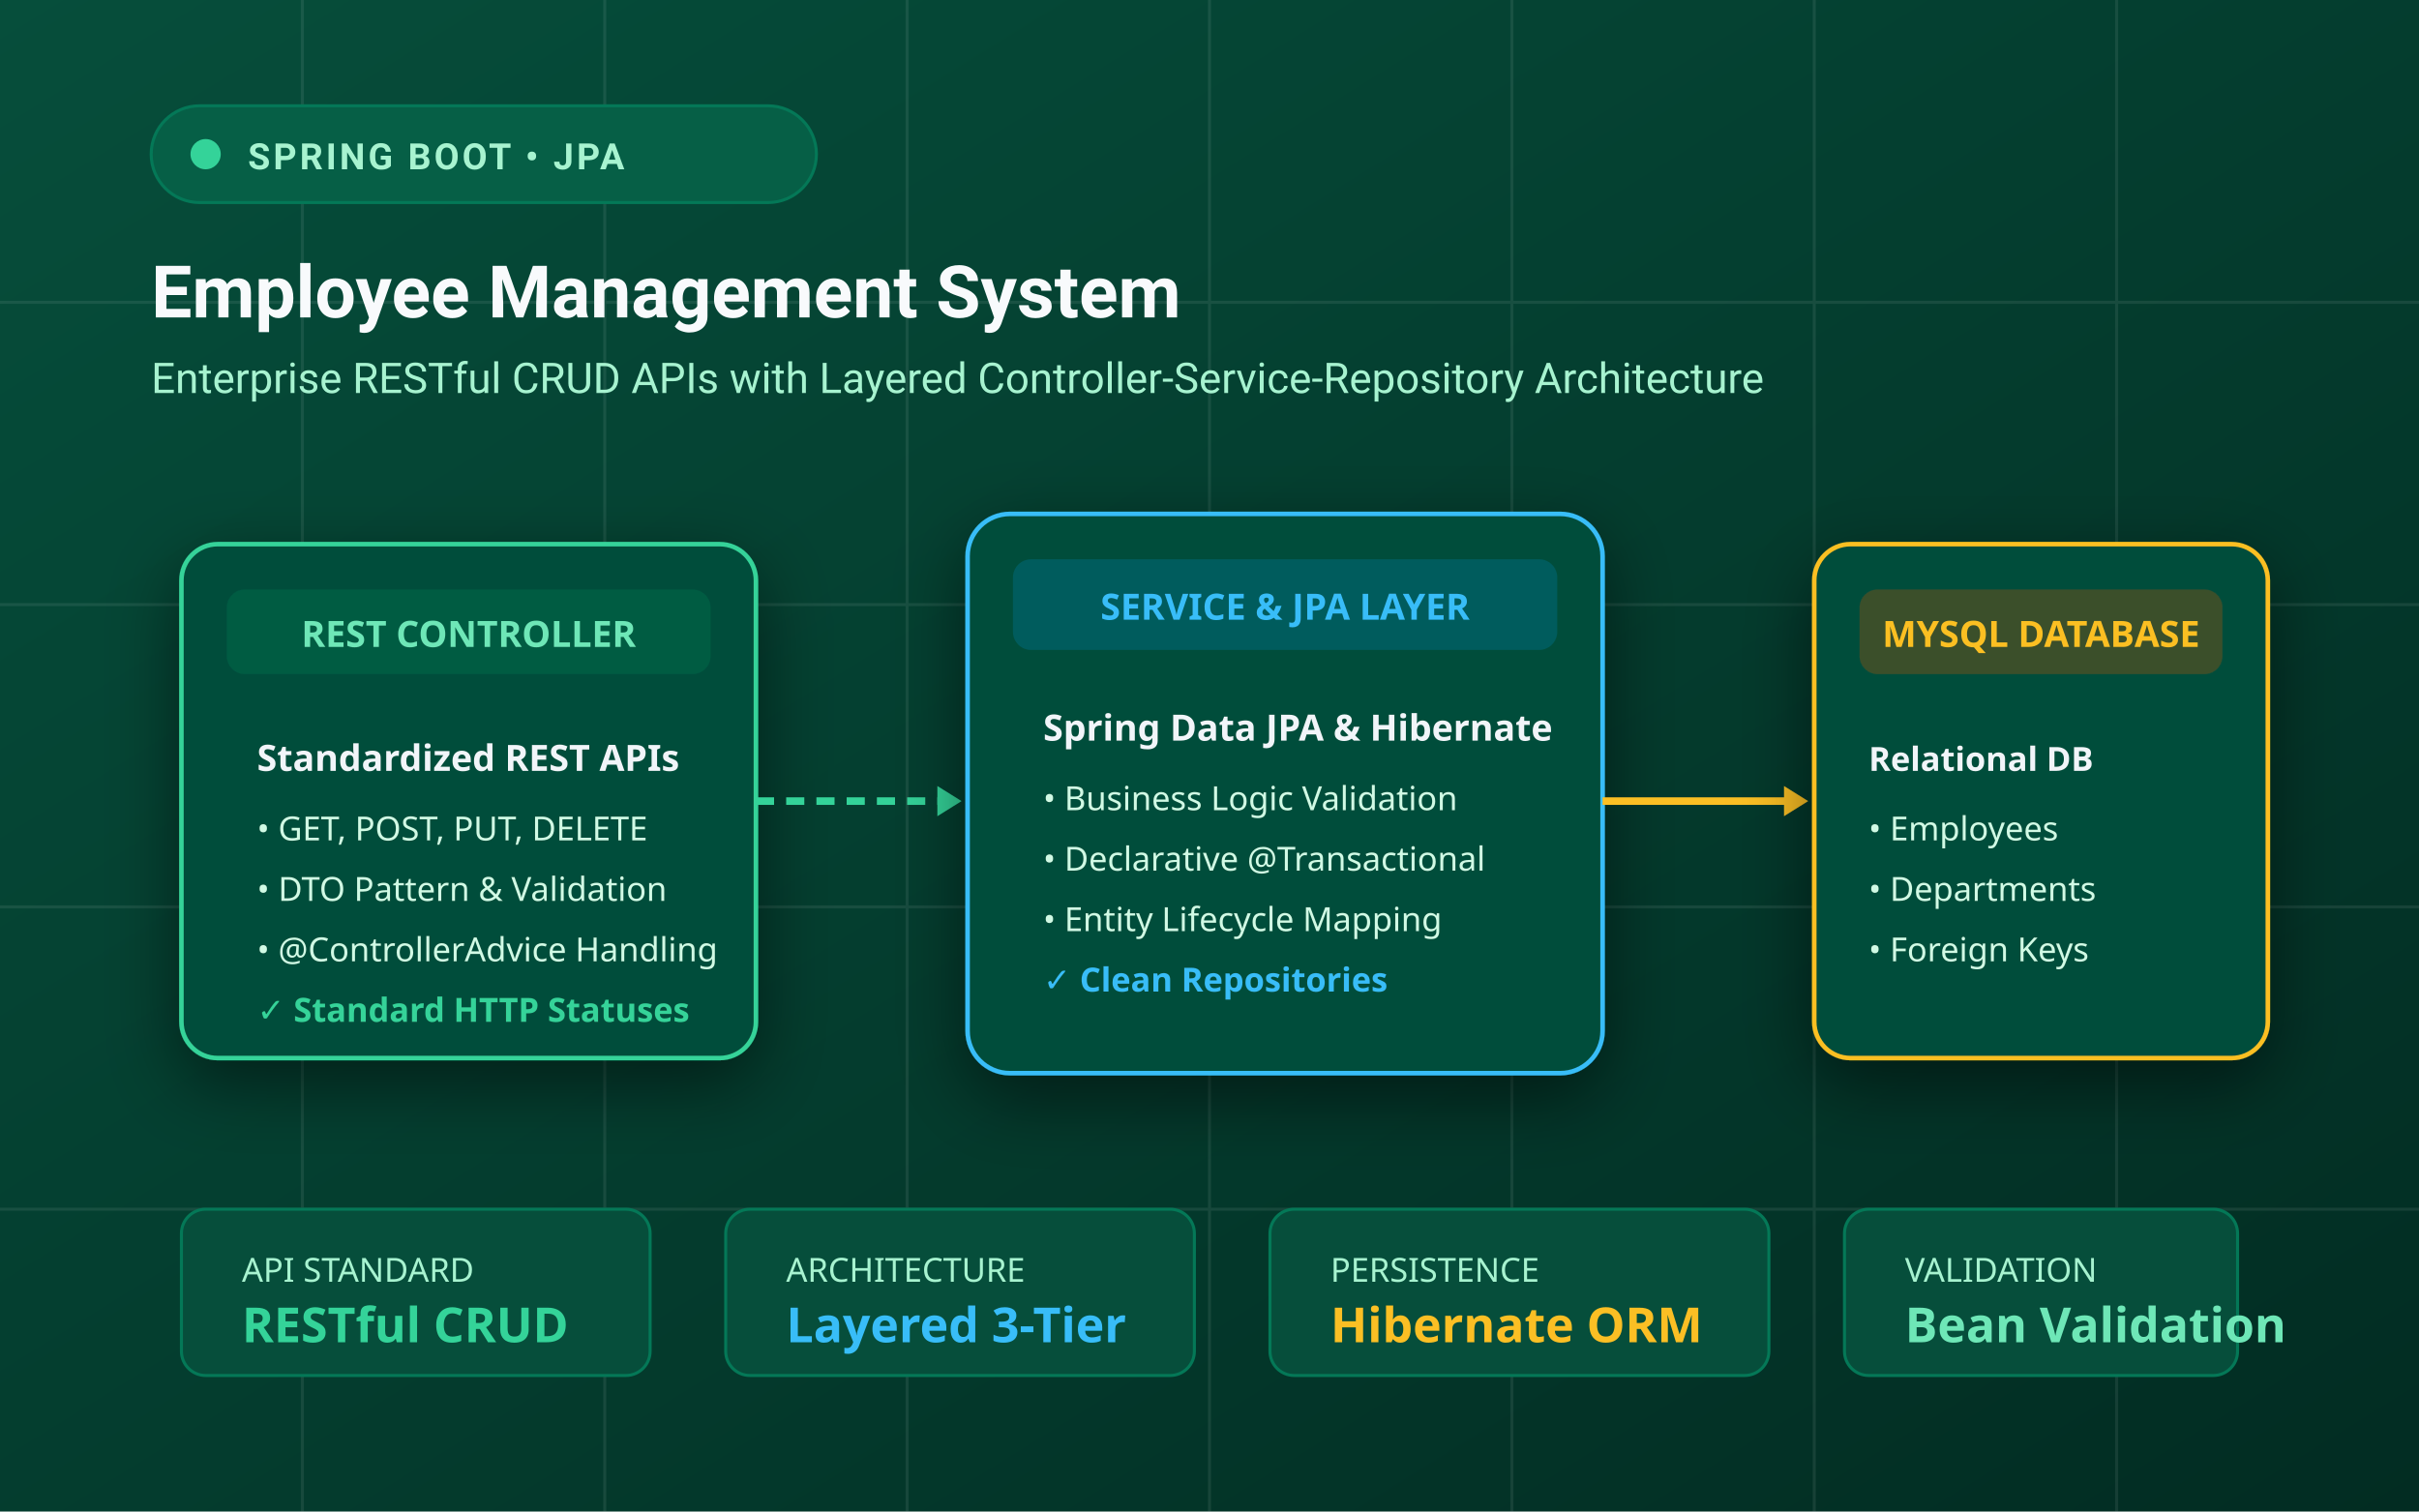
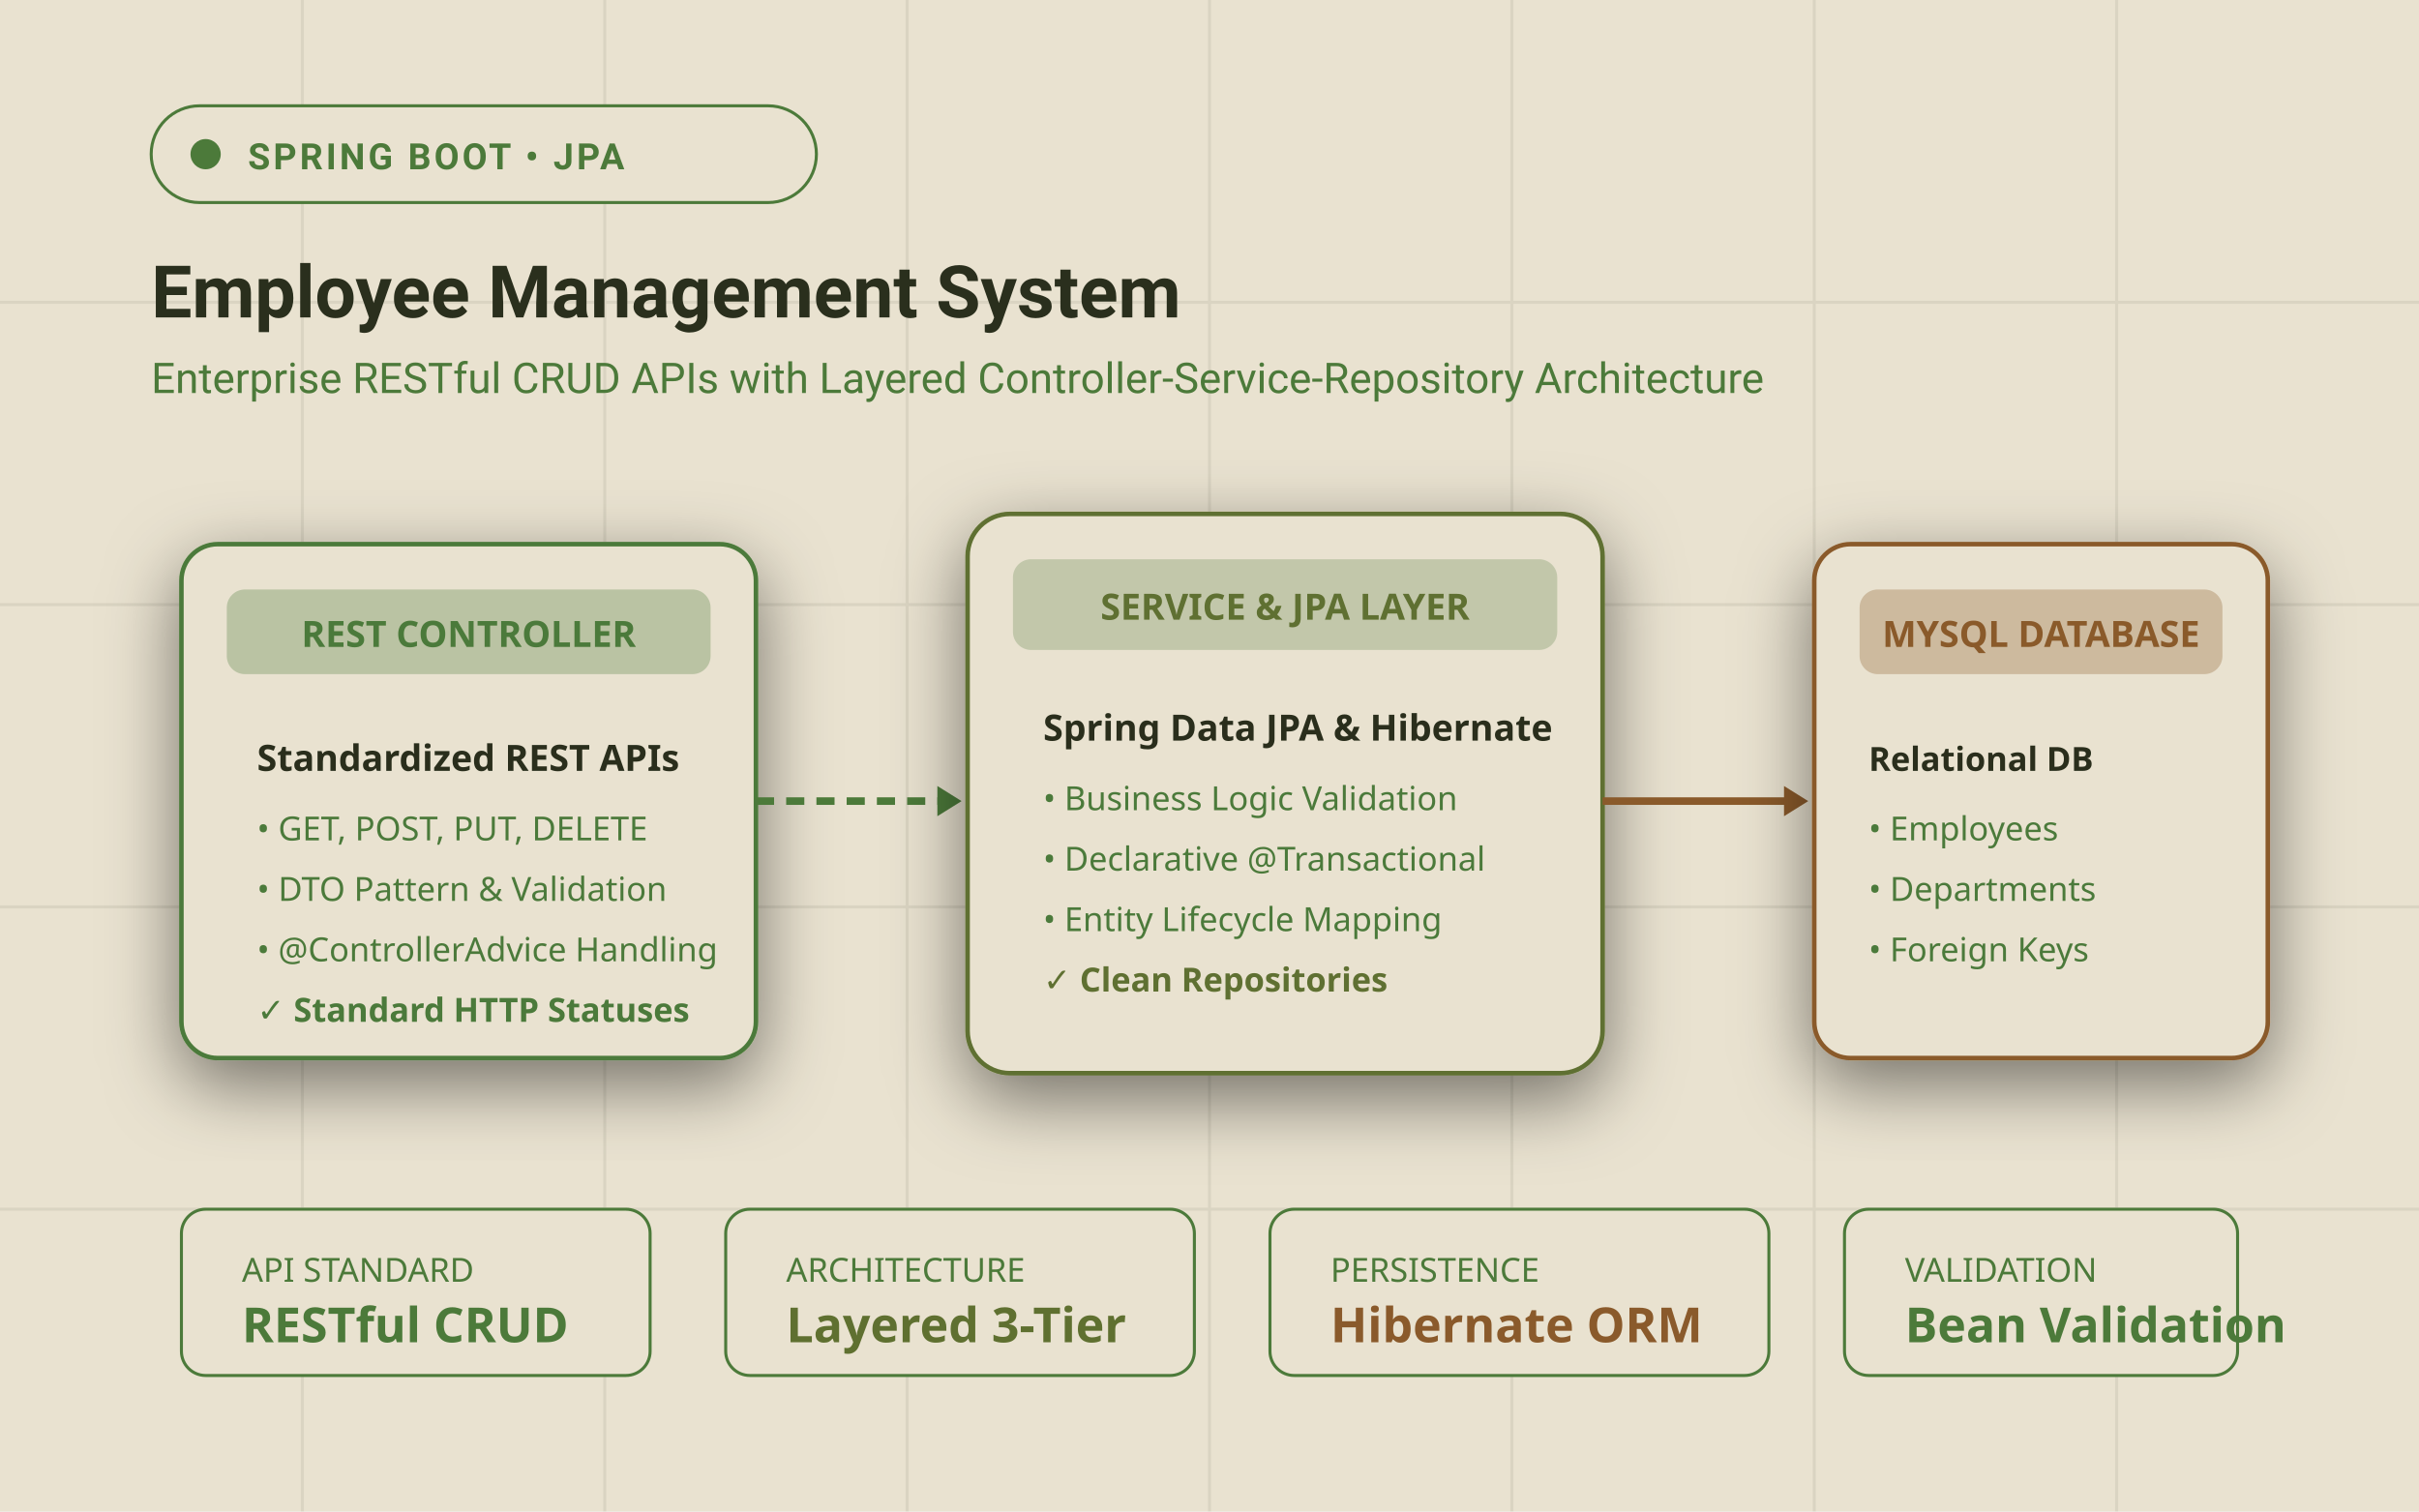
<svg xmlns="http://www.w3.org/2000/svg" viewBox="0 0 800 500" width="100%" height="100%">
  <defs>
    <linearGradient id="emp-bg" x1="0%" y1="0%" x2="100%" y2="100%">
-       <stop offset="0%" stop-color="#064e3b" />
-       <stop offset="100%" stop-color="#022c22" />
+       <stop offset="0%" stop-color="#e9e2d0" />
+       <stop offset="100%" stop-color="#e9e2d0" />
    </linearGradient>
    <linearGradient id="emerald-glow" x1="0%" y1="0%" x2="100%" y2="0%">
-       <stop offset="0%" stop-color="#34d399" />
-       <stop offset="100%" stop-color="#059669" />
+       <stop offset="0%" stop-color="#4c7a3a" />
+       <stop offset="100%" stop-color="#4c7a3a" />
    </linearGradient>
    <linearGradient id="teal-glow" x1="0%" y1="0%" x2="100%" y2="0%">
-       <stop offset="0%" stop-color="#2dd4bf" />
-       <stop offset="100%" stop-color="#0d9488" />
+       <stop offset="0%" stop-color="#5f7030" />
+       <stop offset="100%" stop-color="#4c7a3a" />
    </linearGradient>
    <filter id="emp-shadow" x="-20%" y="-20%" width="140%" height="140%">
      <feDropShadow dx="0" dy="8" stdDeviation="12" flood-color="#000" flood-opacity="0.5" />
    </filter>
  </defs>
  <rect width="800" height="500" fill="url(#emp-bg)" />
-   <g opacity="0.08" stroke="#ffffff" stroke-width="1">
+   <g opacity="0.08" stroke="#2a2f1d" stroke-width="1">
    <line x1="100" y1="0" x2="100" y2="500" />
    <line x1="200" y1="0" x2="200" y2="500" />
    <line x1="300" y1="0" x2="300" y2="500" />
    <line x1="400" y1="0" x2="400" y2="500" />
    <line x1="500" y1="0" x2="500" y2="500" />
    <line x1="600" y1="0" x2="600" y2="500" />
    <line x1="700" y1="0" x2="700" y2="500" />
    <line x1="0" y1="100" x2="800" y2="100" />
    <line x1="0" y1="200" x2="800" y2="200" />
    <line x1="0" y1="300" x2="800" y2="300" />
    <line x1="0" y1="400" x2="800" y2="400" />
  </g>
-   <rect x="50" y="35" width="220" height="32" rx="16" fill="#065f46" stroke="#047857" />
-   <circle cx="68" cy="51" r="5" fill="#34d399" />
-   <text x="82" y="56" fill="#a7f3d0" font-family="'Segoe UI', Roboto, sans-serif" font-size="12" font-weight="600" letter-spacing="1">SPRING BOOT • JPA</text>
-   <text x="50" y="105" fill="#f8fafc" font-family="'Segoe UI', Roboto, sans-serif" font-size="24" font-weight="700">Employee Management System</text>
-   <text x="50" y="130" fill="#a7f3d0" font-family="'Segoe UI', Roboto, sans-serif" font-size="14">Enterprise RESTful CRUD APIs with Layered Controller-Service-Repository Architecture</text>
+   <rect x="50" y="35" width="220" height="32" rx="16" fill="#e9e2d0" stroke="#4c7a3a" />
+   <circle cx="68" cy="51" r="5" fill="#4c7a3a" />
+   <text x="82" y="56" fill="#4c7a3a" font-family="'Segoe UI', Roboto, sans-serif" font-size="12" font-weight="600" letter-spacing="1">SPRING BOOT • JPA</text>
+   <text x="50" y="105" fill="#2a2f1d" font-family="'Segoe UI', Roboto, sans-serif" font-size="24" font-weight="700">Employee Management System</text>
+   <text x="50" y="130" fill="#4c7a3a" font-family="'Segoe UI', Roboto, sans-serif" font-size="14">Enterprise RESTful CRUD APIs with Layered Controller-Service-Repository Architecture</text>
  <g transform="translate(60, 180)" filter="url(#emp-shadow)">
-     <rect width="190" height="170" rx="12" fill="#064e3b" stroke="#34d399" stroke-width="1.5" />
-     <rect x="15" y="15" width="160" height="28" rx="6" fill="#047857" fill-opacity="0.3" />
-     <text x="95" y="34" fill="#6ee7b7" font-family="'Segoe UI', sans-serif" font-size="12" font-weight="700" text-anchor="middle">REST CONTROLLER</text>
-     <text x="25" y="75" fill="#f1f5f9" font-family="'Segoe UI', sans-serif" font-size="12" font-weight="600">Standardized REST APIs</text>
-     <text x="25" y="98" fill="#d1fae5" font-family="'Segoe UI', sans-serif" font-size="11">• GET, POST, PUT, DELETE</text>
-     <text x="25" y="118" fill="#d1fae5" font-family="'Segoe UI', sans-serif" font-size="11">• DTO Pattern &amp; Validation</text>
-     <text x="25" y="138" fill="#d1fae5" font-family="'Segoe UI', sans-serif" font-size="11">• @ControllerAdvice Handling</text>
-     <text x="25" y="158" fill="#34d399" font-family="'Segoe UI', sans-serif" font-size="11" font-weight="600">✓ Standard HTTP Statuses</text>
+     <rect width="190" height="170" rx="12" fill="#e9e2d0" stroke="#4c7a3a" stroke-width="1.5" />
+     <rect x="15" y="15" width="160" height="28" rx="6" fill="#4c7a3a" fill-opacity="0.3" />
+     <text x="95" y="34" fill="#4c7a3a" font-family="'Segoe UI', sans-serif" font-size="12" font-weight="700" text-anchor="middle">REST CONTROLLER</text>
+     <text x="25" y="75" fill="#2a2f1d" font-family="'Segoe UI', sans-serif" font-size="12" font-weight="600">Standardized REST APIs</text>
+     <text x="25" y="98" fill="#4c7a3a" font-family="'Segoe UI', sans-serif" font-size="11">• GET, POST, PUT, DELETE</text>
+     <text x="25" y="118" fill="#4c7a3a" font-family="'Segoe UI', sans-serif" font-size="11">• DTO Pattern &amp; Validation</text>
+     <text x="25" y="138" fill="#4c7a3a" font-family="'Segoe UI', sans-serif" font-size="11">• @ControllerAdvice Handling</text>
+     <text x="25" y="158" fill="#4c7a3a" font-family="'Segoe UI', sans-serif" font-size="11" font-weight="600">✓ Standard HTTP Statuses</text>
  </g>
-   <path d="M250 265 L 315 265" stroke="#34d399" stroke-width="2.5" stroke-dasharray="6,4" />
-   <polygon points="318,265 310,260 310,270" fill="#34d399" />
+   <path d="M250 265 L 315 265" stroke="#4c7a3a" stroke-width="2.5" stroke-dasharray="6,4" />
+   <polygon points="318,265 310,260 310,270" fill="#4c7a3a" />
  <g transform="translate(320, 170)" filter="url(#emp-shadow)">
-     <rect width="210" height="185" rx="14" fill="#064e3b" stroke="#38bdf8" stroke-width="1.5" />
-     <rect x="15" y="15" width="180" height="30" rx="6" fill="#0284c7" fill-opacity="0.25" />
-     <text x="105" y="35" fill="#38bdf8" font-family="'Segoe UI', sans-serif" font-size="12" font-weight="700" text-anchor="middle">SERVICE &amp; JPA LAYER</text>
-     <text x="25" y="75" fill="#f1f5f9" font-family="'Segoe UI', sans-serif" font-size="12" font-weight="600">Spring Data JPA &amp; Hibernate</text>
-     <text x="25" y="98" fill="#d1fae5" font-family="'Segoe UI', sans-serif" font-size="11">• Business Logic Validation</text>
-     <text x="25" y="118" fill="#d1fae5" font-family="'Segoe UI', sans-serif" font-size="11">• Declarative @Transactional</text>
-     <text x="25" y="138" fill="#d1fae5" font-family="'Segoe UI', sans-serif" font-size="11">• Entity Lifecycle Mapping</text>
-     <text x="25" y="158" fill="#38bdf8" font-family="'Segoe UI', sans-serif" font-size="11" font-weight="600">✓ Clean Repositories</text>
+     <rect width="210" height="185" rx="14" fill="#e9e2d0" stroke="#5f7030" stroke-width="1.5" />
+     <rect x="15" y="15" width="180" height="30" rx="6" fill="#4c7a3a" fill-opacity="0.25" />
+     <text x="105" y="35" fill="#5f7030" font-family="'Segoe UI', sans-serif" font-size="12" font-weight="700" text-anchor="middle">SERVICE &amp; JPA LAYER</text>
+     <text x="25" y="75" fill="#2a2f1d" font-family="'Segoe UI', sans-serif" font-size="12" font-weight="600">Spring Data JPA &amp; Hibernate</text>
+     <text x="25" y="98" fill="#4c7a3a" font-family="'Segoe UI', sans-serif" font-size="11">• Business Logic Validation</text>
+     <text x="25" y="118" fill="#4c7a3a" font-family="'Segoe UI', sans-serif" font-size="11">• Declarative @Transactional</text>
+     <text x="25" y="138" fill="#4c7a3a" font-family="'Segoe UI', sans-serif" font-size="11">• Entity Lifecycle Mapping</text>
+     <text x="25" y="158" fill="#5f7030" font-family="'Segoe UI', sans-serif" font-size="11" font-weight="600">✓ Clean Repositories</text>
  </g>
-   <path d="M530 265 L 595 265" stroke="#fbbf24" stroke-width="2.5" />
-   <polygon points="598,265 590,260 590,270" fill="#fbbf24" />
+   <path d="M530 265 L 595 265" stroke="#8a5a2b" stroke-width="2.5" />
+   <polygon points="598,265 590,260 590,270" fill="#8a5a2b" />
  <g transform="translate(600, 180)" filter="url(#emp-shadow)">
-     <rect width="150" height="170" rx="12" fill="#064e3b" stroke="#fbbf24" stroke-width="1.5" />
-     <rect x="15" y="15" width="120" height="28" rx="6" fill="#b45309" fill-opacity="0.3" />
-     <text x="75" y="34" fill="#fbbf24" font-family="'Segoe UI', sans-serif" font-size="12" font-weight="700" text-anchor="middle">MYSQL DATABASE</text>
-     <text x="18" y="75" fill="#f1f5f9" font-family="'Segoe UI', sans-serif" font-size="11" font-weight="600">Relational DB</text>
-     <text x="18" y="98" fill="#d1fae5" font-family="'Segoe UI', sans-serif" font-size="11">• Employees</text>
-     <text x="18" y="118" fill="#d1fae5" font-family="'Segoe UI', sans-serif" font-size="11">• Departments</text>
-     <text x="18" y="138" fill="#d1fae5" font-family="'Segoe UI', sans-serif" font-size="11">• Foreign Keys</text>
+     <rect width="150" height="170" rx="12" fill="#e9e2d0" stroke="#8a5a2b" stroke-width="1.5" />
+     <rect x="15" y="15" width="120" height="28" rx="6" fill="#8a5a2b" fill-opacity="0.3" />
+     <text x="75" y="34" fill="#8a5a2b" font-family="'Segoe UI', sans-serif" font-size="12" font-weight="700" text-anchor="middle">MYSQL DATABASE</text>
+     <text x="18" y="75" fill="#2a2f1d" font-family="'Segoe UI', sans-serif" font-size="11" font-weight="600">Relational DB</text>
+     <text x="18" y="98" fill="#4c7a3a" font-family="'Segoe UI', sans-serif" font-size="11">• Employees</text>
+     <text x="18" y="118" fill="#4c7a3a" font-family="'Segoe UI', sans-serif" font-size="11">• Departments</text>
+     <text x="18" y="138" fill="#4c7a3a" font-family="'Segoe UI', sans-serif" font-size="11">• Foreign Keys</text>
  </g>
  <g transform="translate(60, 400)">
-     <rect width="155" height="55" rx="8" fill="#064e3b" stroke="#047857" />
-     <text x="20" y="24" fill="#a7f3d0" font-family="'Segoe UI', sans-serif" font-size="11">API STANDARD</text>
-     <text x="20" y="44" fill="#34d399" font-family="'Segoe UI', sans-serif" font-size="16" font-weight="700">RESTful CRUD</text>
+     <rect width="155" height="55" rx="8" fill="#e9e2d0" stroke="#4c7a3a" />
+     <text x="20" y="24" fill="#4c7a3a" font-family="'Segoe UI', sans-serif" font-size="11">API STANDARD</text>
+     <text x="20" y="44" fill="#4c7a3a" font-family="'Segoe UI', sans-serif" font-size="16" font-weight="700">RESTful CRUD</text>
  </g>
  <g transform="translate(240, 400)">
-     <rect width="155" height="55" rx="8" fill="#064e3b" stroke="#047857" />
-     <text x="20" y="24" fill="#a7f3d0" font-family="'Segoe UI', sans-serif" font-size="11">ARCHITECTURE</text>
-     <text x="20" y="44" fill="#38bdf8" font-family="'Segoe UI', sans-serif" font-size="16" font-weight="700">Layered 3-Tier</text>
+     <rect width="155" height="55" rx="8" fill="#e9e2d0" stroke="#4c7a3a" />
+     <text x="20" y="24" fill="#4c7a3a" font-family="'Segoe UI', sans-serif" font-size="11">ARCHITECTURE</text>
+     <text x="20" y="44" fill="#5f7030" font-family="'Segoe UI', sans-serif" font-size="16" font-weight="700">Layered 3-Tier</text>
  </g>
  <g transform="translate(420, 400)">
-     <rect width="165" height="55" rx="8" fill="#064e3b" stroke="#047857" />
-     <text x="20" y="24" fill="#a7f3d0" font-family="'Segoe UI', sans-serif" font-size="11">PERSISTENCE</text>
-     <text x="20" y="44" fill="#fbbf24" font-family="'Segoe UI', sans-serif" font-size="16" font-weight="700">Hibernate ORM</text>
+     <rect width="165" height="55" rx="8" fill="#e9e2d0" stroke="#4c7a3a" />
+     <text x="20" y="24" fill="#4c7a3a" font-family="'Segoe UI', sans-serif" font-size="11">PERSISTENCE</text>
+     <text x="20" y="44" fill="#8a5a2b" font-family="'Segoe UI', sans-serif" font-size="16" font-weight="700">Hibernate ORM</text>
  </g>
  <g transform="translate(610, 400)">
-     <rect width="130" height="55" rx="8" fill="#064e3b" stroke="#047857" />
-     <text x="20" y="24" fill="#a7f3d0" font-family="'Segoe UI', sans-serif" font-size="11">VALIDATION</text>
-     <text x="20" y="44" fill="#6ee7b7" font-family="'Segoe UI', sans-serif" font-size="16" font-weight="700">Bean Validation</text>
+     <rect width="130" height="55" rx="8" fill="#e9e2d0" stroke="#4c7a3a" />
+     <text x="20" y="24" fill="#4c7a3a" font-family="'Segoe UI', sans-serif" font-size="11">VALIDATION</text>
+     <text x="20" y="44" fill="#4c7a3a" font-family="'Segoe UI', sans-serif" font-size="16" font-weight="700">Bean Validation</text>
  </g>
</svg>
